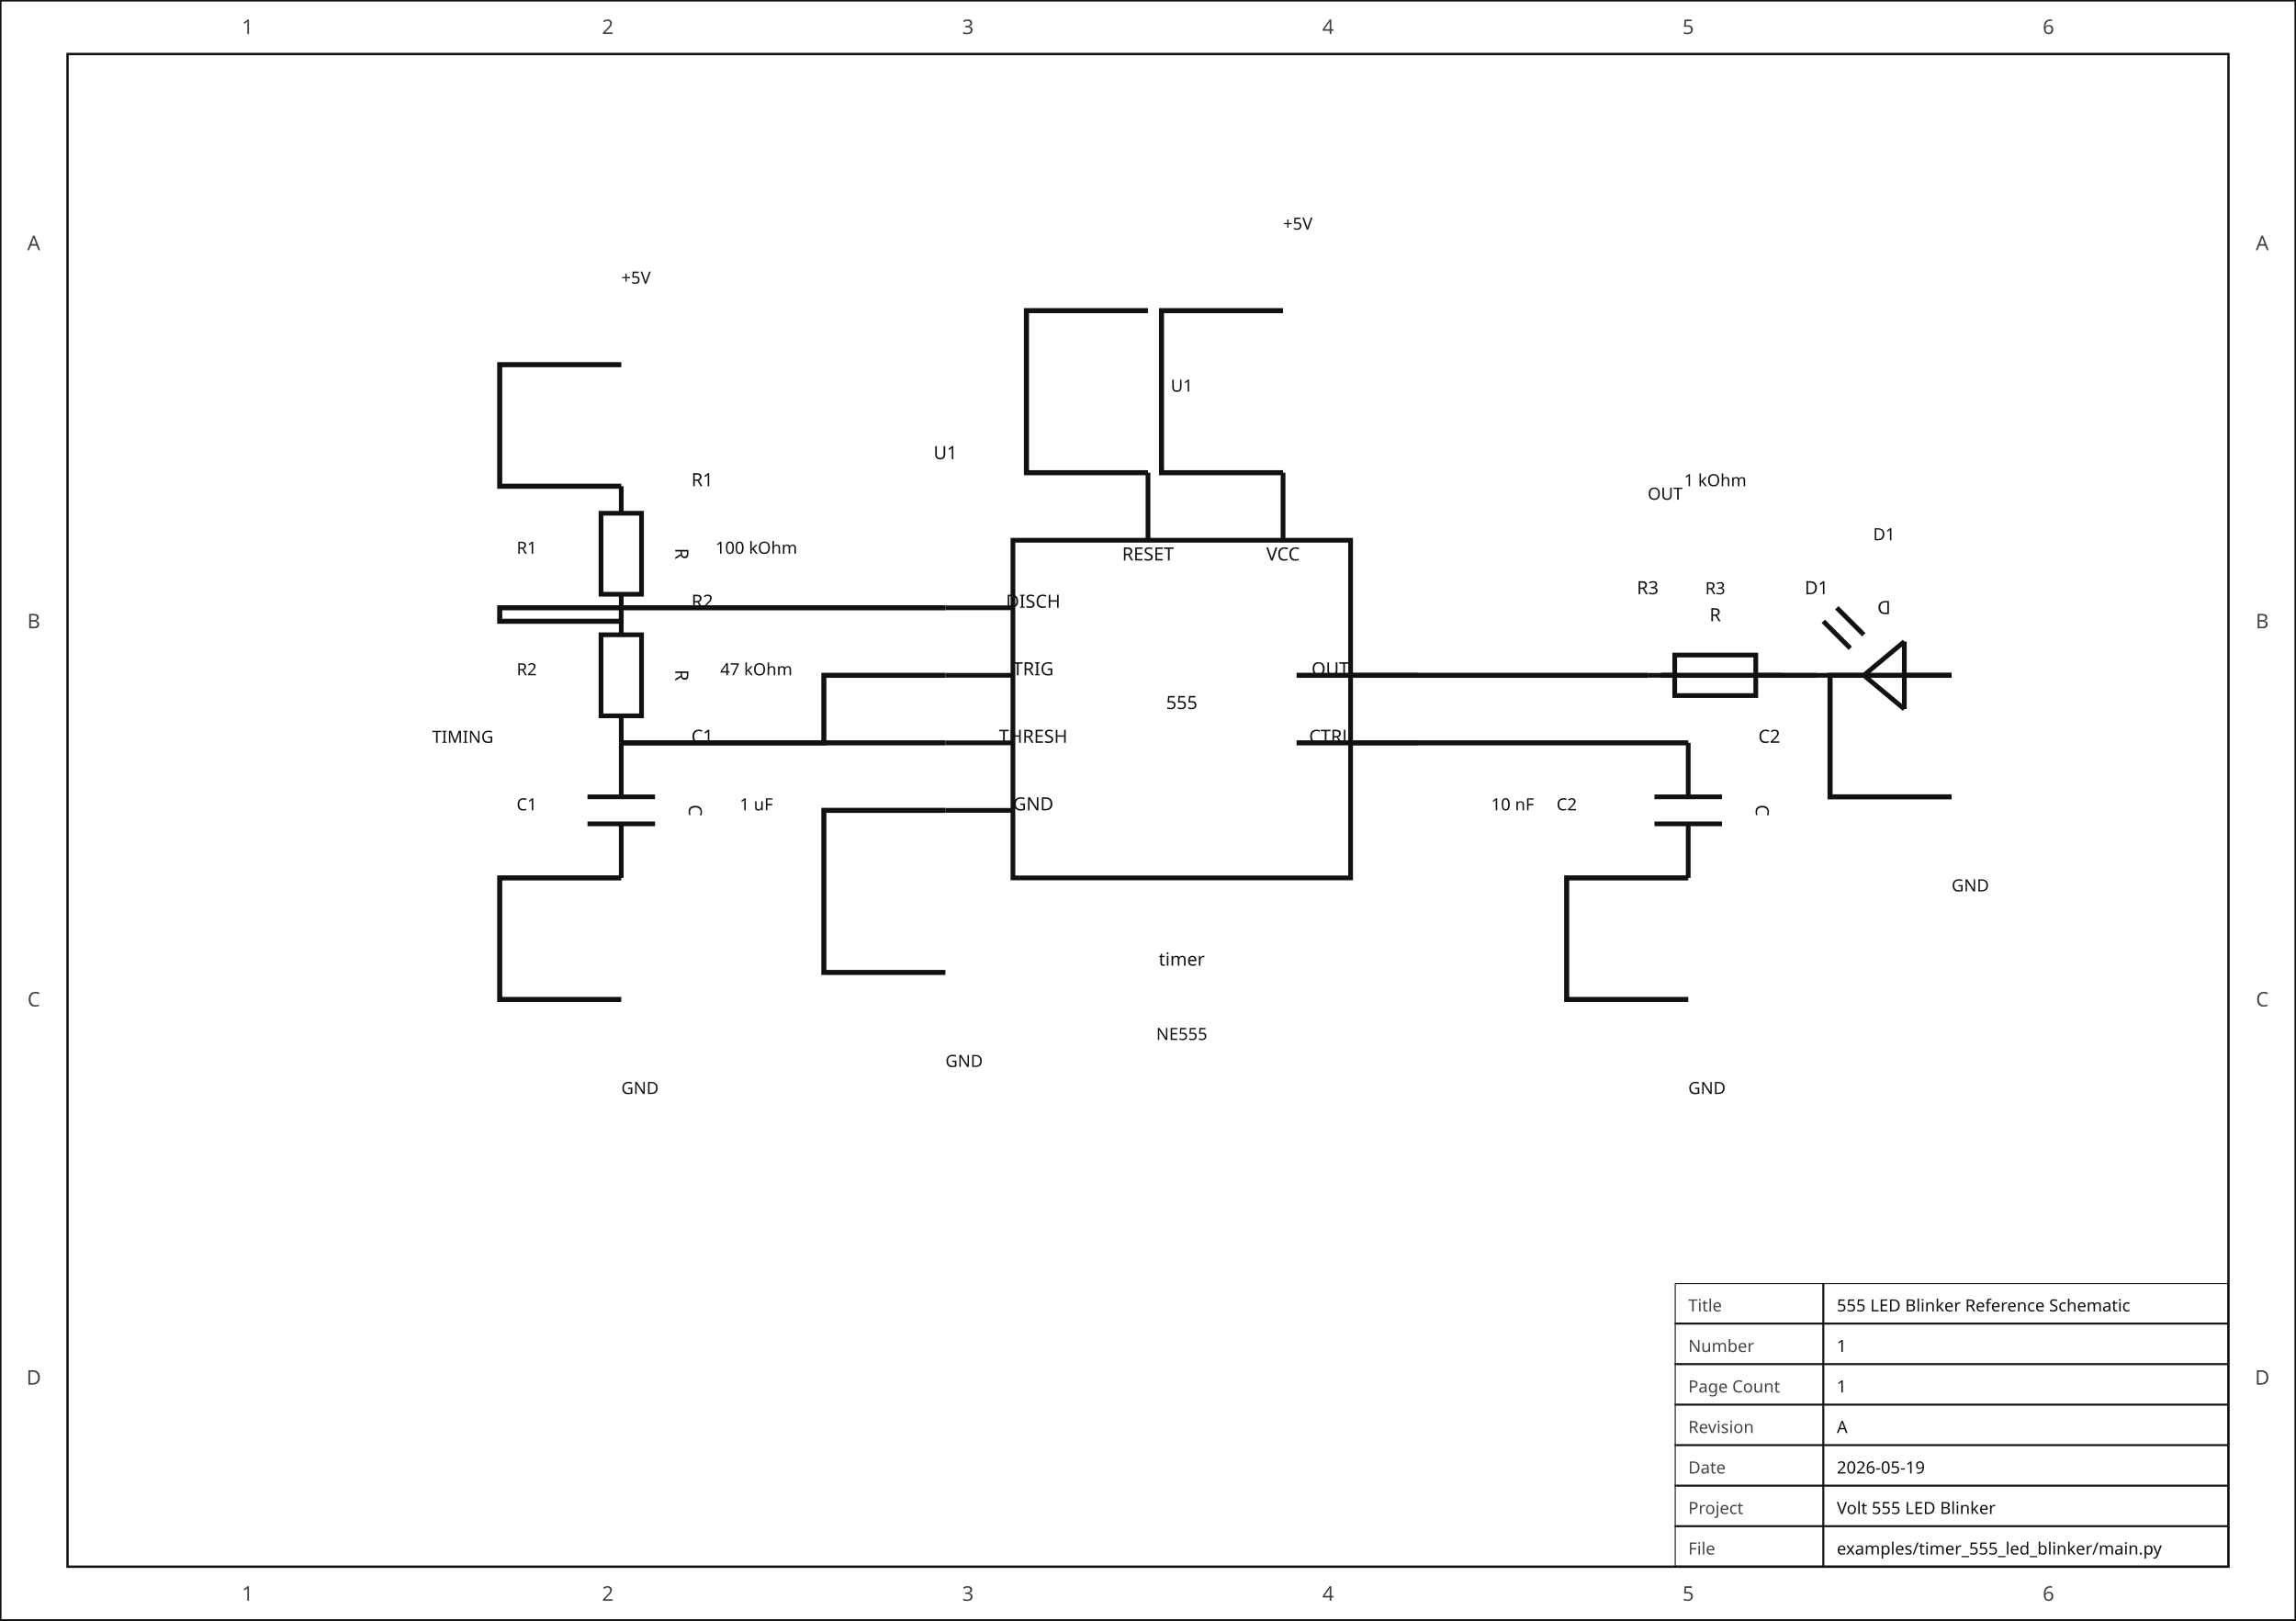
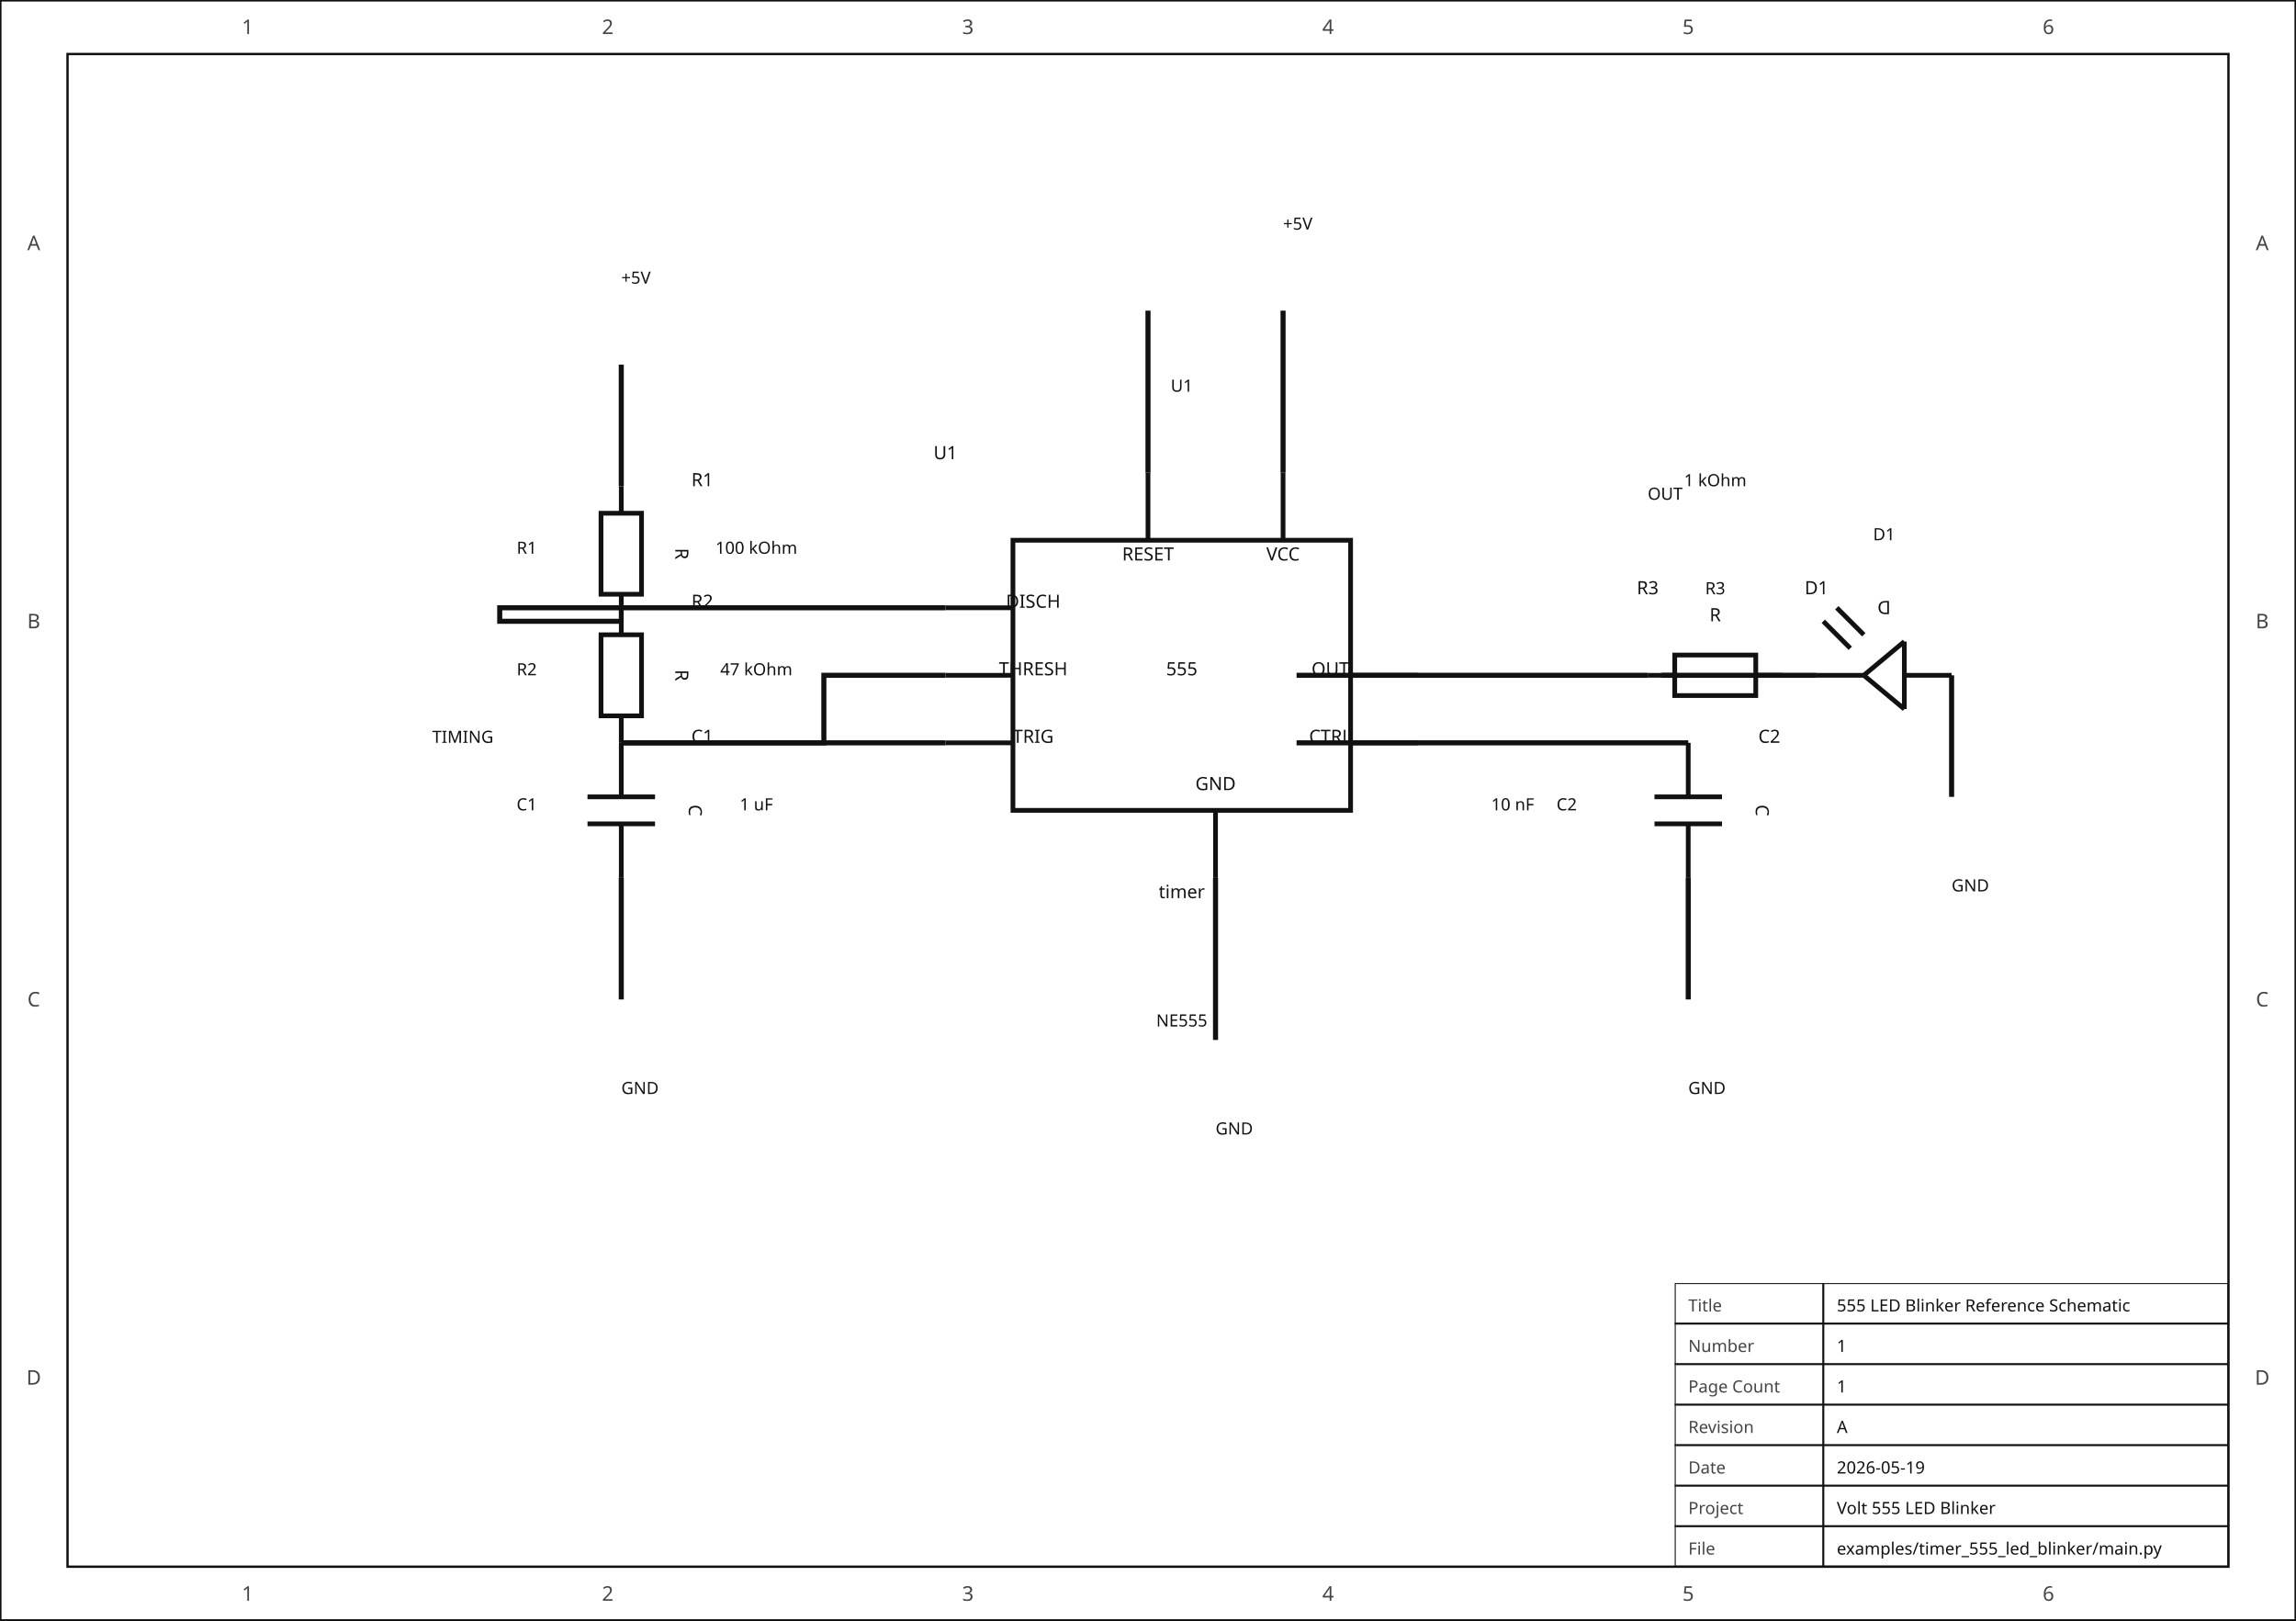
<svg xmlns="http://www.w3.org/2000/svg" viewBox="0 0 340 240" width="340" height="240">
  <style>.document-background,.sheet{fill:#fff;stroke:none}.sheet-border{fill:none;stroke:#111;stroke-width:0.45}.drawing-frame{fill:none;stroke:#111;stroke-width:0.35}.sheet-grid{stroke:none}.sheet-grid-dot{fill:#d7d7d7;stroke:none}.coordinate-zone-label{font:3px sans-serif;fill:#444;text-anchor:middle;dominant-baseline:middle}.sheet-title{font-weight:600}.title-block-outline,.title-block-rule{fill:none;stroke:#111;stroke-width:0.3}.title-block-label{font:2.5px sans-serif;fill:#444;text-anchor:start}.title-block-value{font:2.5px sans-serif;fill:#111;text-anchor:start}.sheet-region-frame{fill:#fff;fill-opacity:0;stroke:#78716c;stroke-width:0.35}.sheet-region-frame.dashed{stroke-dasharray:3 2}.sheet-region-title{font:3.2px sans-serif;fill:#57534e;text-anchor:start;font-weight:600}.wire-run{fill:none;stroke:#111;stroke-width:0.75}.net-label{font:2.5px sans-serif;fill:#111;text-anchor:start}.junction{fill:#111;stroke:none}.power-port-line,.ground-bar{stroke:#111;stroke-width:0.55}.no-connect-line{stroke:#111;stroke-width:0.65}.power-port-shape,.sheet-port-shape{fill:#fff;stroke:#111;stroke-width:0.55}.power-port-label,.sheet-port-label{font:2.45px sans-serif;fill:#111;text-anchor:middle}.symbol-field{font:2.5px sans-serif;fill:#111;text-anchor:middle}.symbol-line,.symbol-rectangle,.symbol-circle,.symbol-arc{fill:none;stroke:#111;stroke-width:0.7}.symbol-text,.reference{font:2.7px sans-serif;fill:#111;text-anchor:middle}</style>
  <rect class="document-background" x="0" y="0" width="340" height="240" />
  <g class="schematic-sheet" data-sheet="sheet:0" transform="translate(0 0)">
    <defs>
      <clipPath id="title-block-clip-sheet-0">
        <rect x="0" y="0" width="82" height="42" />
      </clipPath>
    </defs>
    <rect class="sheet" x="0" y="0" width="340" height="240" />
    <rect class="sheet-border" x="0" y="0" width="340" height="240" />
    <rect class="drawing-frame" x="10" y="8" width="320" height="224" />
    <g class="coordinate-zones">
      <text class="coordinate-zone-label column" x="36.667" y="4">1</text>
      <text class="coordinate-zone-label column" x="36.667" y="236">1</text>
      <text class="coordinate-zone-label column" x="90" y="4">2</text>
      <text class="coordinate-zone-label column" x="90" y="236">2</text>
      <text class="coordinate-zone-label column" x="143.333" y="4">3</text>
      <text class="coordinate-zone-label column" x="143.333" y="236">3</text>
      <text class="coordinate-zone-label column" x="196.667" y="4">4</text>
      <text class="coordinate-zone-label column" x="196.667" y="236">4</text>
      <text class="coordinate-zone-label column" x="250" y="4">5</text>
      <text class="coordinate-zone-label column" x="250" y="236">5</text>
      <text class="coordinate-zone-label column" x="303.333" y="4">6</text>
      <text class="coordinate-zone-label column" x="303.333" y="236">6</text>
      <text class="coordinate-zone-label row" x="5" y="36">A</text>
      <text class="coordinate-zone-label row" x="335" y="36">A</text>
      <text class="coordinate-zone-label row" x="5" y="92">B</text>
      <text class="coordinate-zone-label row" x="335" y="92">B</text>
      <text class="coordinate-zone-label row" x="5" y="148">C</text>
      <text class="coordinate-zone-label row" x="335" y="148">C</text>
      <text class="coordinate-zone-label row" x="5" y="204">D</text>
      <text class="coordinate-zone-label row" x="335" y="204">D</text>
    </g>
    <g class="title-block" transform="translate(248 190)" clip-path="url(#title-block-clip-sheet-0)">
      <rect class="title-block-outline" x="0" y="0" width="82" height="42" />
      <line class="title-block-rule" x1="22" y1="0" x2="22" y2="42" />
      <line class="title-block-rule" x1="0" y1="6" x2="82" y2="6" />
      <line class="title-block-rule" x1="0" y1="12" x2="82" y2="12" />
      <line class="title-block-rule" x1="0" y1="18" x2="82" y2="18" />
      <line class="title-block-rule" x1="0" y1="24" x2="82" y2="24" />
      <line class="title-block-rule" x1="0" y1="30" x2="82" y2="30" />
      <line class="title-block-rule" x1="0" y1="36" x2="82" y2="36" />
      <text class="title-block-label" x="2" y="4.2">Title</text>
      <text class="title-block-value sheet-title" x="24" y="4.2">555 LED Blinker Reference Schematic</text>
      <text class="title-block-label" x="2" y="10.2">Number</text>
      <text class="title-block-value" x="24" y="10.2">1</text>
      <text class="title-block-label" x="2" y="16.2">Page Count</text>
      <text class="title-block-value" x="24" y="16.2">1</text>
      <text class="title-block-label" x="2" y="22.2">Revision</text>
      <text class="title-block-value" x="24" y="22.2">A</text>
      <text class="title-block-label" x="2" y="28.2">Date</text>
      <text class="title-block-value" x="24" y="28.2">2026-05-19</text>
      <text class="title-block-label" x="2" y="34.2">Project</text>
      <text class="title-block-value" x="24" y="34.2">Volt 555 LED Blinker</text>
      <text class="title-block-label" x="2" y="40.2">File</text>
      <text class="title-block-value" x="24" y="40.2">examples/timer_555_led_blinker/main.py</text>
    </g>
    <g class="layer layer-regions">
    </g>
    <g class="layer layer-symbols">
      <g class="symbol-instance" data-component="component:0" data-symbol-definition="symbol_def:0" transform="translate(140 80) rotate(0)">
        <text class="reference" x="0" y="-12">U1</text>
-         <rect class="symbol-rectangle" x="10" y="0" width="50" height="50" />
-         <text class="symbol-text" x="35" y="25" transform="rotate(0 35 25)">555</text>
-         <text class="symbol-text" x="35" y="63" transform="rotate(0 35 63)">timer</text>
+         <rect class="symbol-rectangle" x="10" y="0" width="50" height="40" />
+         <text class="symbol-text" x="35" y="20" transform="rotate(0 35 20)">555</text>
+         <text class="symbol-text" x="35" y="53" transform="rotate(0 35 53)">timer</text>
        <line class="symbol-line" x1="0" y1="10" x2="10" y2="10" />
        <text class="symbol-text" x="13" y="10" transform="rotate(0 13 10)">DISCH</text>
        <line class="symbol-line" x1="0" y1="20" x2="10" y2="20" />
-         <text class="symbol-text" x="13" y="20" transform="rotate(0 13 20)">TRIG</text>
+         <text class="symbol-text" x="13" y="20" transform="rotate(0 13 20)">THRESH</text>
        <line class="symbol-line" x1="0" y1="30" x2="10" y2="30" />
-         <text class="symbol-text" x="13" y="30" transform="rotate(0 13 30)">THRESH</text>
-         <line class="symbol-line" x1="0" y1="40" x2="10" y2="40" />
-         <text class="symbol-text" x="13" y="40" transform="rotate(0 13 40)">GND</text>
+         <text class="symbol-text" x="13" y="30" transform="rotate(0 13 30)">TRIG</text>
        <line class="symbol-line" x1="70" y1="20" x2="60" y2="20" />
        <text class="symbol-text" x="57" y="20" transform="rotate(0 57 20)">OUT</text>
        <line class="symbol-line" x1="70" y1="30" x2="60" y2="30" />
        <text class="symbol-text" x="57" y="30" transform="rotate(0 57 30)">CTRL</text>
        <line class="symbol-line" x1="30" y1="-10" x2="30" y2="0" />
        <text class="symbol-text" x="30" y="3" transform="rotate(0 30 3)">RESET</text>
        <line class="symbol-line" x1="50" y1="-10" x2="50" y2="0" />
        <text class="symbol-text" x="50" y="3" transform="rotate(0 50 3)">VCC</text>
+         <line class="symbol-line" x1="40" y1="50" x2="40" y2="40" />
+         <text class="symbol-text" x="40" y="37" transform="rotate(0 40 37)">GND</text>
      </g>
      <g class="symbol-instance" data-component="component:1" data-symbol-definition="symbol_def:1" transform="translate(92 72) rotate(90)">
        <text class="reference" x="0" y="-12" transform="rotate(-90 0 -12)">R1</text>
        <line class="symbol-line" x1="0" y1="0" x2="4" y2="0" />
        <rect class="symbol-rectangle" x="4" y="-3" width="12" height="6" />
        <line class="symbol-line" x1="16" y1="0" x2="20" y2="0" />
        <text class="symbol-text" x="10" y="-8" transform="rotate(0 10 -8)">R</text>
      </g>
      <g class="symbol-instance" data-component="component:2" data-symbol-definition="symbol_def:1" transform="translate(92 90) rotate(90)">
        <text class="reference" x="0" y="-12" transform="rotate(-90 0 -12)">R2</text>
        <line class="symbol-line" x1="0" y1="0" x2="4" y2="0" />
        <rect class="symbol-rectangle" x="4" y="-3" width="12" height="6" />
        <line class="symbol-line" x1="16" y1="0" x2="20" y2="0" />
        <text class="symbol-text" x="10" y="-8" transform="rotate(0 10 -8)">R</text>
      </g>
      <g class="symbol-instance" data-component="component:3" data-symbol-definition="symbol_def:2" transform="translate(92 110) rotate(90)">
        <text class="reference" x="0" y="-12" transform="rotate(-90 0 -12)">C1</text>
        <line class="symbol-line" x1="0" y1="0" x2="8" y2="0" />
        <line class="symbol-line" x1="8" y1="-5" x2="8" y2="5" />
        <line class="symbol-line" x1="12" y1="-5" x2="12" y2="5" />
        <line class="symbol-line" x1="12" y1="0" x2="20" y2="0" />
        <text class="symbol-text" x="10" y="-10" transform="rotate(0 10 -10)">C</text>
      </g>
      <g class="symbol-instance" data-component="component:4" data-symbol-definition="symbol_def:2" transform="translate(250 110) rotate(90)">
        <text class="reference" x="0" y="-12" transform="rotate(-90 0 -12)">C2</text>
        <line class="symbol-line" x1="0" y1="0" x2="8" y2="0" />
        <line class="symbol-line" x1="8" y1="-5" x2="8" y2="5" />
        <line class="symbol-line" x1="12" y1="-5" x2="12" y2="5" />
        <line class="symbol-line" x1="12" y1="0" x2="20" y2="0" />
        <text class="symbol-text" x="10" y="-10" transform="rotate(0 10 -10)">C</text>
      </g>
      <g class="symbol-instance" data-component="component:5" data-symbol-definition="symbol_def:1" transform="translate(244 100) rotate(0)">
        <text class="reference" x="0" y="-12">R3</text>
        <line class="symbol-line" x1="0" y1="0" x2="4" y2="0" />
        <rect class="symbol-rectangle" x="4" y="-3" width="12" height="6" />
        <line class="symbol-line" x1="16" y1="0" x2="20" y2="0" />
        <text class="symbol-text" x="10" y="-8" transform="rotate(0 10 -8)">R</text>
      </g>
      <g class="symbol-instance" data-component="component:6" data-symbol-definition="symbol_def:3" transform="translate(269 100) rotate(0)">
        <text class="reference" x="0" y="-12">D1</text>
        <line class="symbol-line" x1="20" y1="0" x2="13" y2="0" />
        <line class="symbol-line" x1="13" y1="-5" x2="13" y2="5" />
        <line class="symbol-line" x1="13" y1="-5" x2="7" y2="0" />
        <line class="symbol-line" x1="13" y1="5" x2="7" y2="0" />
        <line class="symbol-line" x1="7" y1="0" x2="0" y2="0" />
        <text class="symbol-text" x="10" y="-11" transform="rotate(180 10 -11)">D</text>
        <line class="symbol-line" x1="7" y1="-6" x2="3" y2="-10" />
        <line class="symbol-line" x1="5" y1="-4" x2="1" y2="-8" />
      </g>
    </g>
    <g class="layer layer-wires">
-       <polyline class="wire-run" data-net="net:0" points="190,70 172,70 172,46 190,46" />
-       <polyline class="wire-run" data-net="net:0" points="170,70 152,70 152,46 170,46" />
-       <polyline class="wire-run" data-net="net:0" points="92,72 74,72 74,54 92,54" />
+       <polyline class="wire-run" data-net="net:0" points="190,70 190,46" />
+       <polyline class="wire-run" data-net="net:0" points="170,70 170,46" />
+       <polyline class="wire-run" data-net="net:0" points="92,72 92,54" />
+       <polyline class="wire-run" data-net="net:1" points="180,130 180,154" />
+       <polyline class="wire-run" data-net="net:1" points="92,130 92,148" />
+       <polyline class="wire-run" data-net="net:1" points="250,130 250,148" />
+       <polyline class="wire-run" data-net="net:1" points="289,100 289,118" />
      <polyline class="wire-run" data-net="net:2" points="140,90 122,90 92,90" />
      <polyline class="wire-run" data-net="net:2" points="92,92 74,92 74,90 92,90" />
+       <polyline class="wire-run" data-net="net:3" points="140,100 122,100 122,110 92,110" />
      <polyline class="wire-run" data-net="net:3" points="140,110 122,110 92,110" />
-       <polyline class="wire-run" data-net="net:3" points="140,100 122,100 122,110 92,110" />
      <polyline class="wire-run" data-net="net:4" points="210,110 192,110 250,110" />
      <polyline class="wire-run" data-net="net:5" points="210,100 192,100 244,100" />
      <polyline class="wire-run" data-net="net:6" points="264,100 246,100 269,100" />
-       <polyline class="wire-run" data-net="net:1" points="140,120 122,120 122,144 140,144" />
-       <polyline class="wire-run" data-net="net:1" points="92,130 74,130 74,148 92,148" />
-       <polyline class="wire-run" data-net="net:1" points="250,130 232,130 232,148 250,148" />
-       <polyline class="wire-run" data-net="net:1" points="289,100 271,100 271,118 289,118" />
    </g>
    <g class="layer layer-junctions">
    </g>
    <g class="layer layer-ports">
    </g>
    <g class="layer layer-labels">
      <text class="net-label" data-net="net:3" x="64" y="110" transform="rotate(0 64 110)">TIMING</text>
      <text class="net-label" data-net="net:5" x="244" y="74" transform="rotate(0 244 74)">OUT</text>
      <text class="net-label" data-net="net:0" x="190" y="34" transform="rotate(0 190 34)">+5V</text>
      <text class="net-label" data-net="net:0" x="92" y="42" transform="rotate(0 92 42)">+5V</text>
-       <text class="net-label" data-net="net:1" x="140" y="158" transform="rotate(0 140 158)">GND</text>
+       <text class="net-label" data-net="net:1" x="180" y="168" transform="rotate(0 180 168)">GND</text>
      <text class="net-label" data-net="net:1" x="92" y="162" transform="rotate(0 92 162)">GND</text>
      <text class="net-label" data-net="net:1" x="250" y="162" transform="rotate(0 250 162)">GND</text>
      <text class="net-label" data-net="net:1" x="289" y="132" transform="rotate(0 289 132)">GND</text>
    </g>
    <g class="layer layer-fields">
      <text class="symbol-field" data-symbol-instance="symbol_instance:0" data-field="reference" x="175" y="58" transform="rotate(0 175 58)">U1</text>
-       <text class="symbol-field" data-symbol-instance="symbol_instance:0" data-field="value" x="175" y="154" transform="rotate(0 175 154)">NE555</text>
+       <text class="symbol-field" data-symbol-instance="symbol_instance:0" data-field="value" x="175" y="152" transform="rotate(0 175 152)">NE555</text>
      <text class="symbol-field" data-symbol-instance="symbol_instance:1" data-field="reference" x="78" y="82" transform="rotate(0 78 82)">R1</text>
      <text class="symbol-field" data-symbol-instance="symbol_instance:1" data-field="value" x="112" y="82" transform="rotate(0 112 82)">100 kOhm</text>
      <text class="symbol-field" data-symbol-instance="symbol_instance:2" data-field="reference" x="78" y="100" transform="rotate(0 78 100)">R2</text>
      <text class="symbol-field" data-symbol-instance="symbol_instance:2" data-field="value" x="112" y="100" transform="rotate(0 112 100)">47 kOhm</text>
      <text class="symbol-field" data-symbol-instance="symbol_instance:3" data-field="reference" x="78" y="120" transform="rotate(0 78 120)">C1</text>
      <text class="symbol-field" data-symbol-instance="symbol_instance:3" data-field="value" x="112" y="120" transform="rotate(0 112 120)">1 uF</text>
      <text class="symbol-field" data-symbol-instance="symbol_instance:4" data-field="reference" x="232" y="120" transform="rotate(0 232 120)">C2</text>
      <text class="symbol-field" data-symbol-instance="symbol_instance:4" data-field="value" x="224" y="120" transform="rotate(0 224 120)">10 nF</text>
      <text class="symbol-field" data-symbol-instance="symbol_instance:5" data-field="reference" x="254" y="88" transform="rotate(0 254 88)">R3</text>
      <text class="symbol-field" data-symbol-instance="symbol_instance:5" data-field="value" x="254" y="72" transform="rotate(0 254 72)">1 kOhm</text>
      <text class="symbol-field" data-symbol-instance="symbol_instance:6" data-field="reference" x="279" y="80" transform="rotate(0 279 80)">D1</text>
    </g>
  </g>
</svg>
